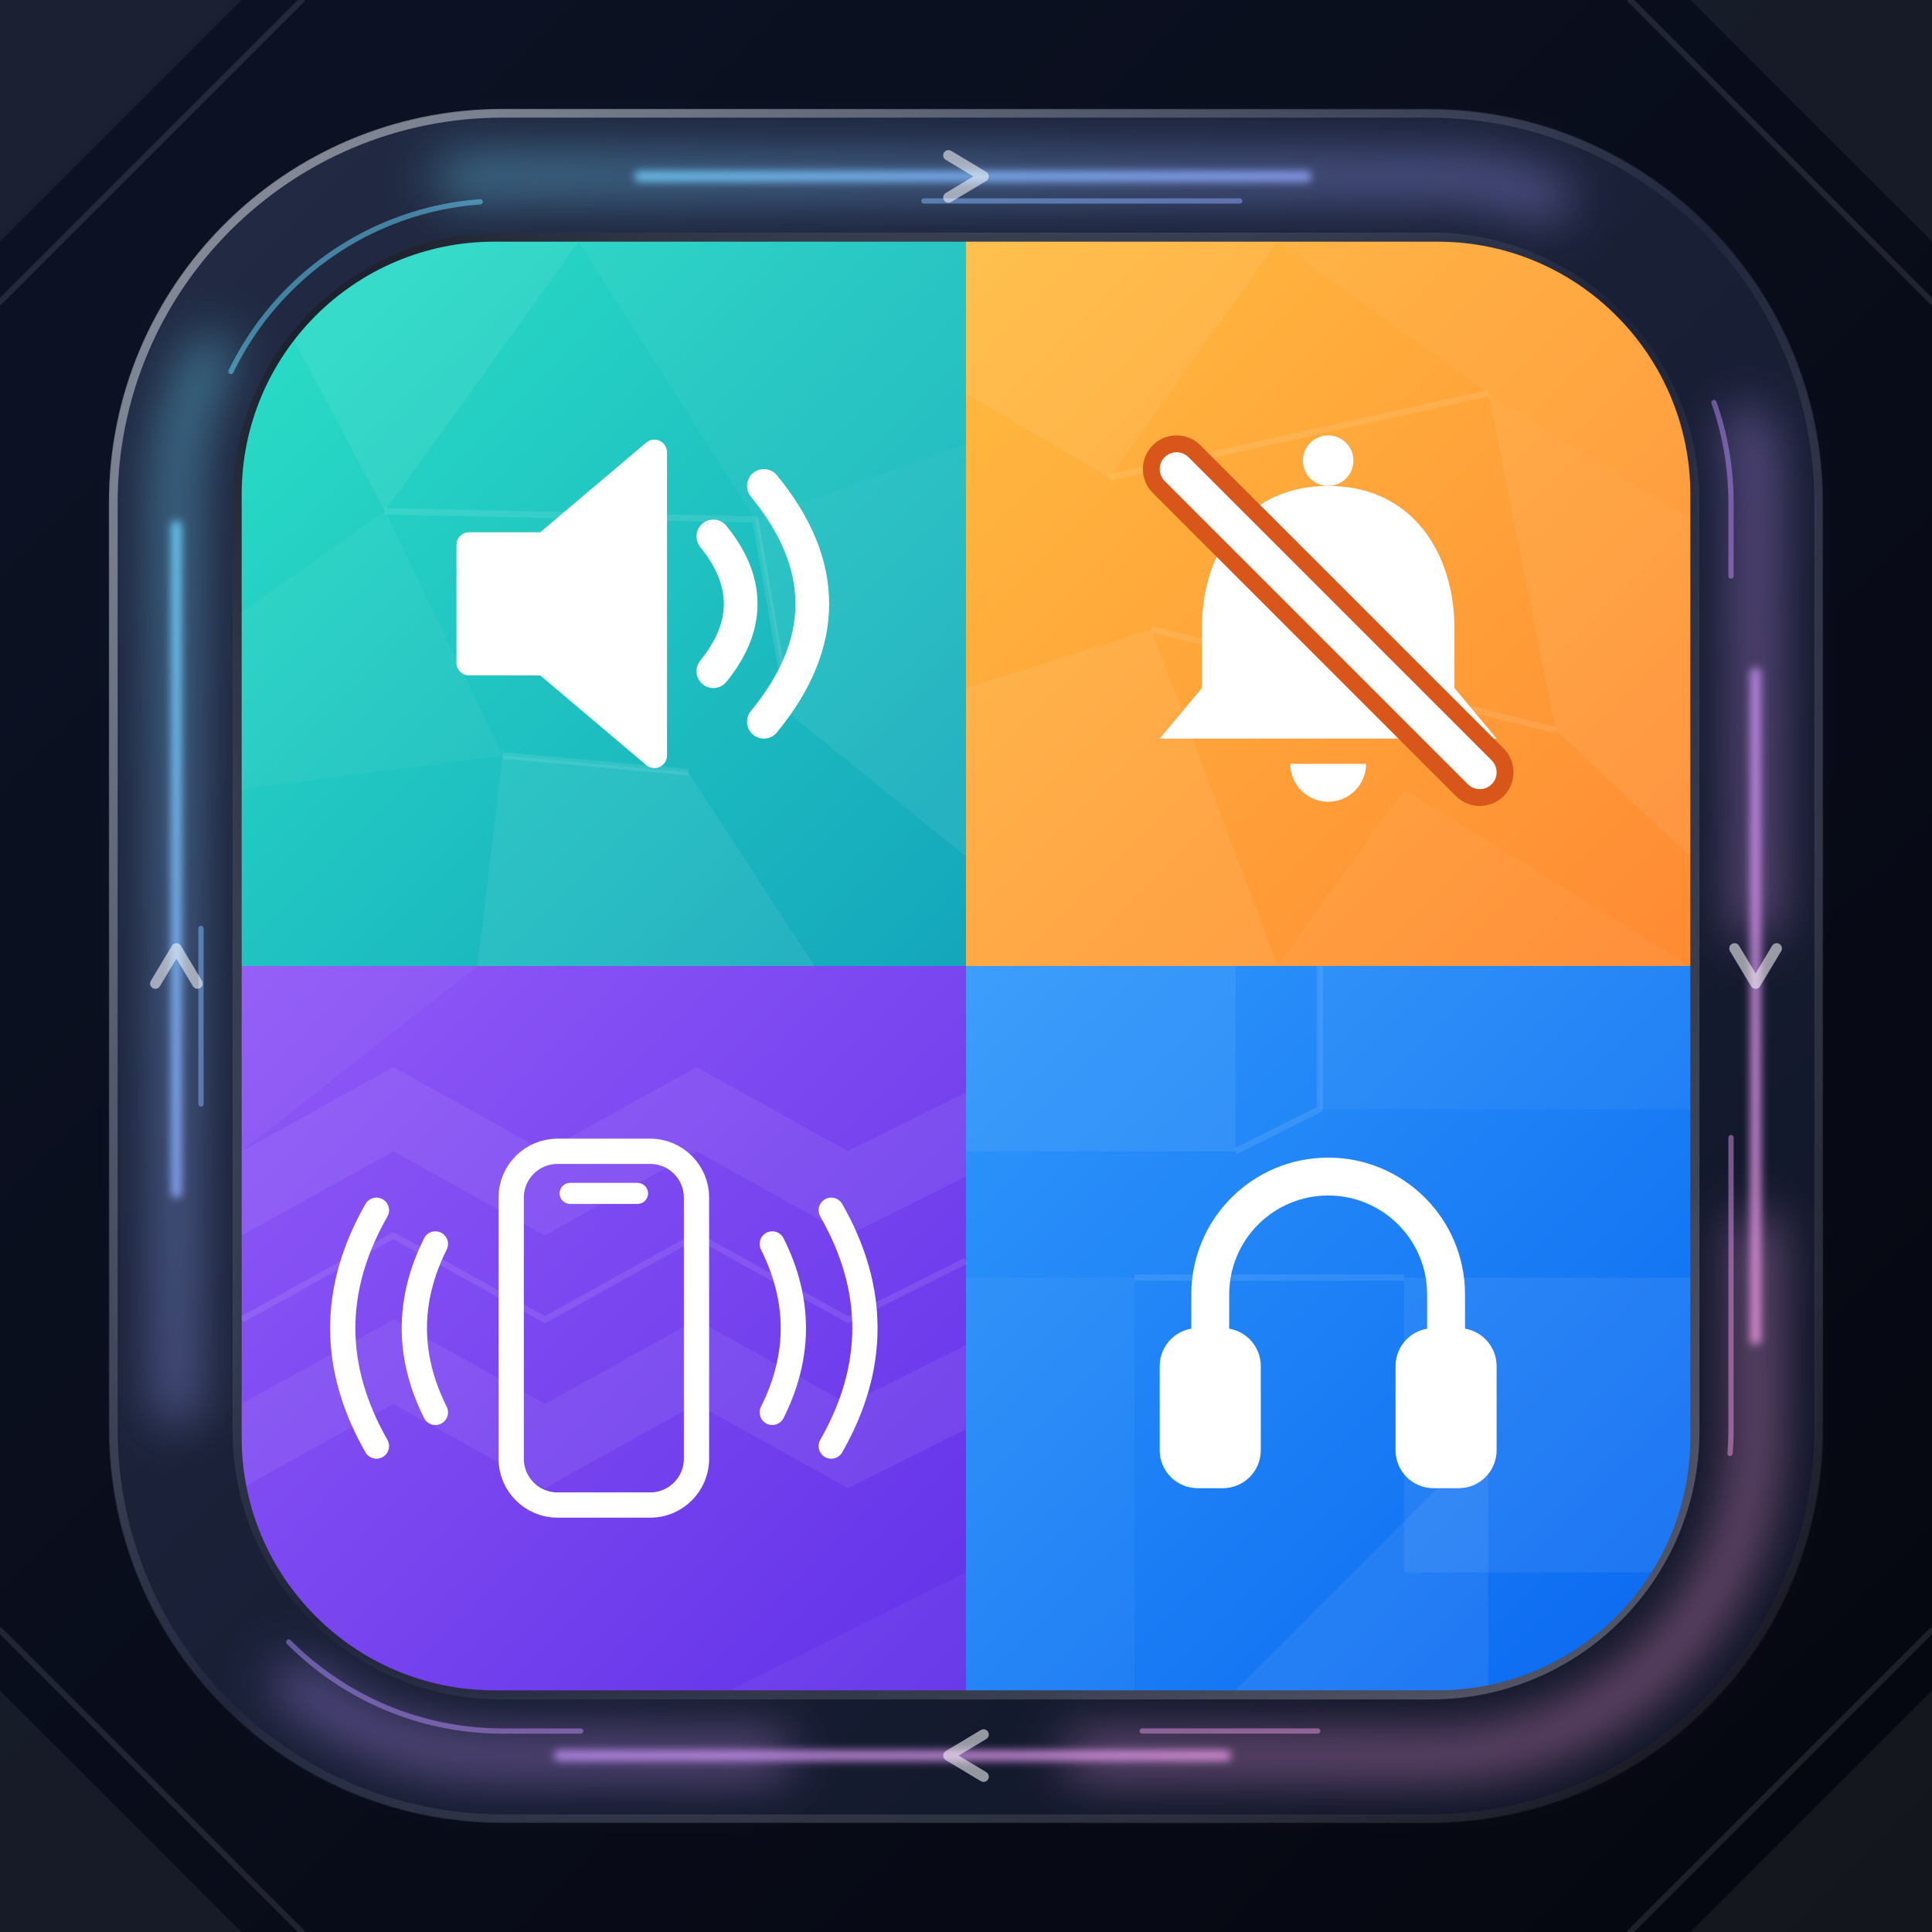
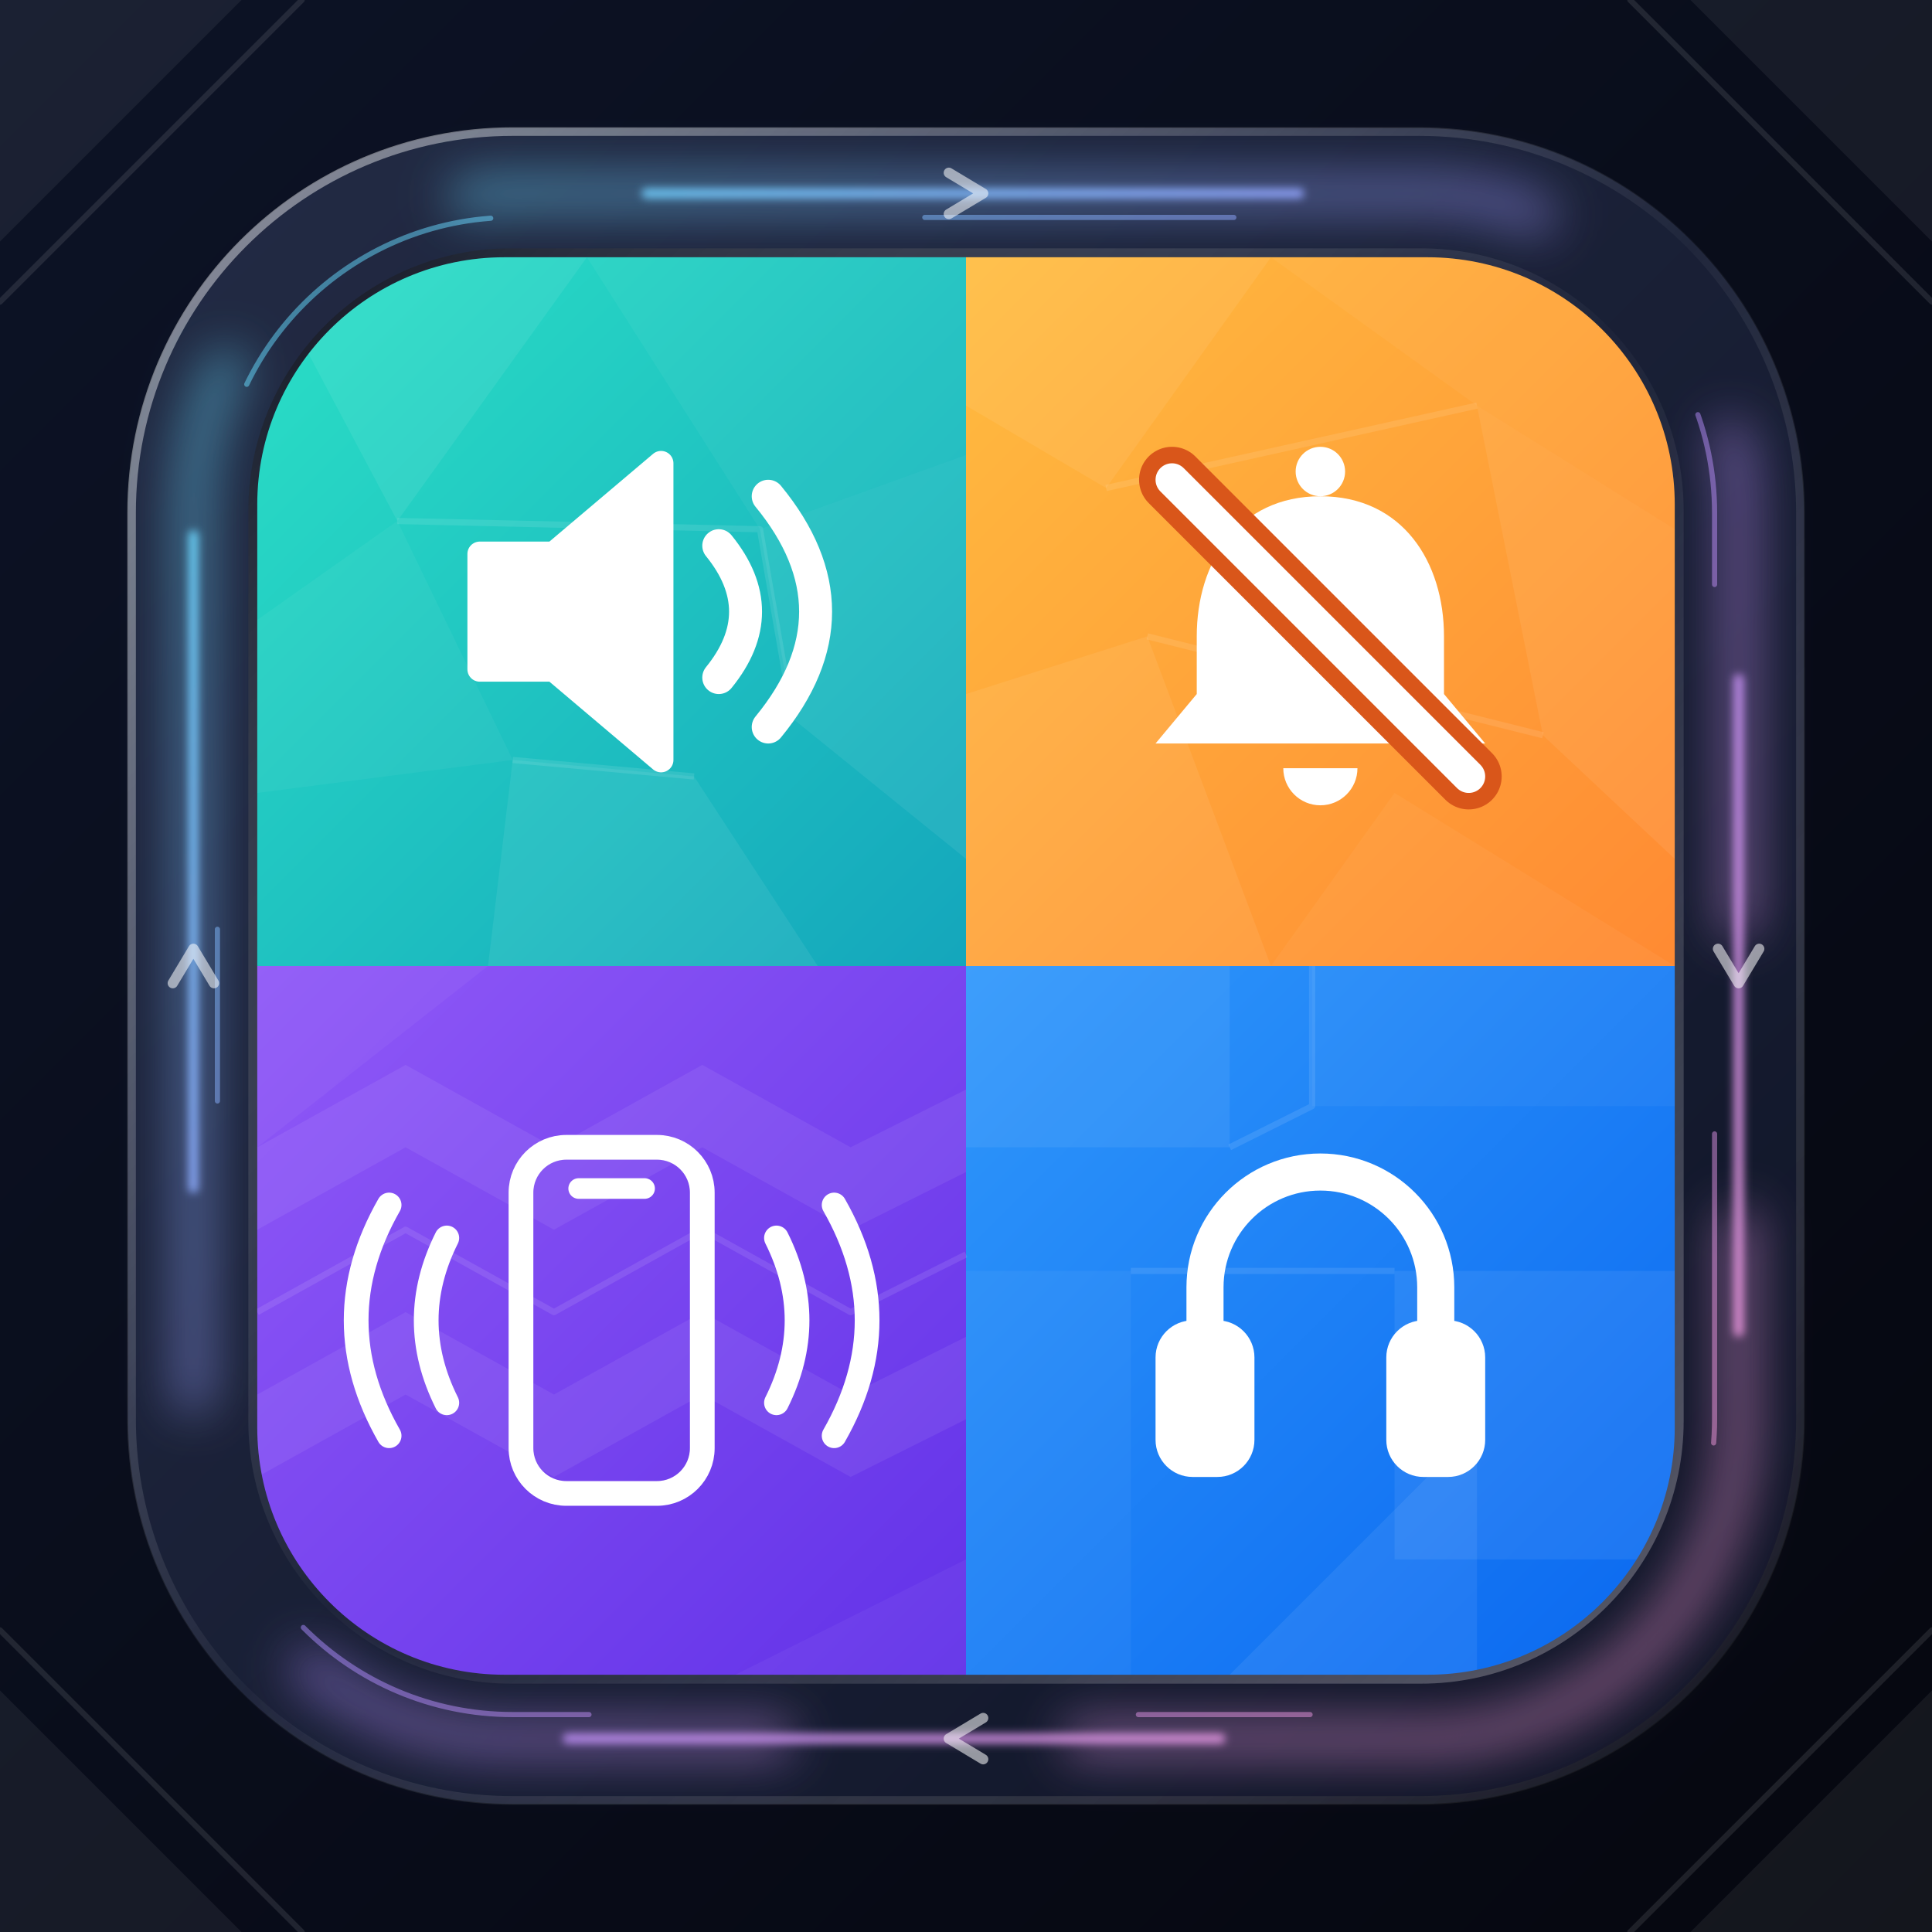
<svg xmlns="http://www.w3.org/2000/svg" viewBox="0 0 512 512" width="512" height="512">
  <defs>
    <linearGradient id="frame" x1="0" y1="0" x2="1" y2="1">
      <stop offset="0" stop-color="#232b45" />
      <stop offset="1" stop-color="#0f1426" />
    </linearGradient>
    <linearGradient id="flow" gradientUnits="userSpaceOnUse" x1="40" y1="40" x2="472" y2="472">
      <stop offset="0" stop-color="#5EE7FF" />
      <stop offset="0.5" stop-color="#A98BFF" />
      <stop offset="1" stop-color="#FF9AD5" />
    </linearGradient>
    <linearGradient id="gBlue" x1="0" y1="0" x2="1" y2="1">
      <stop offset="0" stop-color="#2BE0C6" />
      <stop offset="1" stop-color="#14A6BC" />
    </linearGradient>
    <linearGradient id="gAmber" x1="0" y1="0" x2="1" y2="1">
      <stop offset="0" stop-color="#FFBC40" />
      <stop offset="1" stop-color="#FF8A33" />
    </linearGradient>
    <linearGradient id="gPurple" x1="0" y1="0" x2="1" y2="1">
      <stop offset="0" stop-color="#9059F7" />
      <stop offset="1" stop-color="#6232E8" />
    </linearGradient>
    <linearGradient id="gCyan" x1="0" y1="0" x2="1" y2="1">
      <stop offset="0" stop-color="#2F97FB" />
      <stop offset="1" stop-color="#0A68F0" />
    </linearGradient>
    <clipPath id="tiles">
      <rect x="84" y="84" width="344" height="344" rx="60" />
    </clipPath>
    <filter id="mist" x="-20%" y="-20%" width="140%" height="140%">
      <feGaussianBlur stdDeviation="7" />
    </filter>
    <filter id="glow" x="-20%" y="-20%" width="140%" height="140%">
      <feGaussianBlur stdDeviation="1.2" />
    </filter>
    <linearGradient id="edge" x1="0" y1="0" x2="1" y2="1">
      <stop offset="0" stop-color="#0d1326" />
      <stop offset="1" stop-color="#05070f" />
    </linearGradient>
    <linearGradient id="hi" x1="0" y1="0" x2="1" y2="1">
      <stop offset="0" stop-color="#ffffff" stop-opacity="0.50" />
      <stop offset="0.5" stop-color="#ffffff" stop-opacity="0.03" />
      <stop offset="1" stop-color="#000000" stop-opacity="0.45" />
    </linearGradient>
    <linearGradient id="hiRev" x1="0" y1="0" x2="1" y2="1">
      <stop offset="0" stop-color="#000000" stop-opacity="0.50" />
      <stop offset="0.5" stop-color="#ffffff" stop-opacity="0.02" />
      <stop offset="1" stop-color="#ffffff" stop-opacity="0.28" />
    </linearGradient>
  </defs>
  <rect x="0" y="0" width="512" height="512" fill="url(#edge)" />
  <g fill="#ffffff" fill-opacity="0.06">
    <polygon points="0,0 64,0 0,64" />
    <polygon points="512,0 448,0 512,64" />
    <polygon points="0,512 64,512 0,448" />
    <polygon points="512,512 448,512 512,448" />
  </g>
  <g fill="none" stroke="#ffffff" stroke-opacity="0.10" stroke-width="1.5" stroke-linecap="round">
    <path d="M0 80 L80 0" />
    <path d="M432 0 L512 80" />
    <path d="M0 432 L80 512" />
    <path d="M432 512 L512 432" />
  </g>
-   <g transform="translate(256 256) scale(0.93) translate(-256 -256)">
+   <g transform="translate(256 256) scale(0.91) translate(-256 -256)">
    <rect x="12" y="12" width="488" height="488" rx="112" fill="url(#frame)" />
    <rect x="13" y="13" width="486" height="486" rx="111" fill="none" stroke="url(#hi)" stroke-width="2.5" />
    <g fill="none" stroke="url(#flow)" stroke-linecap="round">
      <rect x="31" y="31" width="450" height="450" rx="92" stroke-width="12" stroke-opacity="0.45" stroke-dasharray="300 90 140 90" filter="url(#mist)" />
      <rect x="31" y="31" width="450" height="450" rx="92" stroke-width="3" stroke-opacity="0.85" stroke-dasharray="190 230" stroke-dashoffset="-40" filter="url(#glow)" />
      <rect x="38" y="38" width="436" height="436" rx="86" stroke-width="1.5" stroke-opacity="0.5" stroke-dasharray="90 160 50 160" stroke-dashoffset="-120" />
    </g>
    <g fill="none" stroke="#ffffff" stroke-opacity="0.55" stroke-width="3" stroke-linecap="round" stroke-linejoin="round">
      <path d="M251 25 L261 31 L251 37" />
      <path d="M475 251 L481 261 L487 251" />
      <path d="M261 475 L251 481 L261 487" />
      <path d="M25 261 L31 251 L37 261" />
    </g>
    <rect x="48.5" y="48.5" width="415" height="415" rx="75" fill="none" stroke="url(#hiRev)" stroke-width="3" />
    <g transform="translate(256 256) scale(1.2) translate(-256 -256)">
      <g clip-path="url(#tiles)">
        <rect x="84" y="84" width="172" height="172" fill="url(#gBlue)" />
        <rect x="256" y="84" width="172" height="172" fill="url(#gAmber)" />
        <rect x="84" y="256" width="172" height="172" fill="url(#gPurple)" />
        <rect x="256" y="256" width="172" height="172" fill="url(#gCyan)" />
        <g fill="#ffffff" fill-opacity="0.07">
          <polygon points="84,84 164,84 118,148" />
          <polygon points="146,206 190,210 220,256 140,256" />
          <polygon points="206,150 256,132 256,230 214,196" />
        </g>
        <g fill="#ffffff" fill-opacity="0.04">
          <polygon points="164,84 256,84 256,132 206,150" />
          <polygon points="84,172 118,148 146,206 84,214" />
        </g>
        <g fill="none" stroke="#ffffff" stroke-opacity="0.10" stroke-width="1.5" stroke-linejoin="round">
          <polyline points="118,148 206,150 214,196" />
          <polyline points="146,206 190,210" />
        </g>
        <g fill="#ffffff" fill-opacity="0.07">
          <polygon points="256,84 330,84 290,140 256,120" />
          <polygon points="380,120 428,150 428,230 396,200" />
          <polygon points="300,176 330,256 256,256 256,190" />
        </g>
        <g fill="#ffffff" fill-opacity="0.04">
          <polygon points="330,84 428,84 428,150 380,120" />
          <polygon points="330,256 360,214 428,256" />
        </g>
        <g fill="none" stroke="#ffffff" stroke-opacity="0.10" stroke-width="1.5" stroke-linejoin="round">
          <polyline points="290,140 380,120" />
          <polyline points="300,176 396,200" />
        </g>
        <g fill="#ffffff" fill-opacity="0.07">
          <polygon points="84,300 120,280 156,300 192,280 228,300 256,286 256,306 228,320 192,300 156,320 120,300 84,320" />
          <polygon points="84,360 120,340 156,360 192,340 228,360 256,346 256,366 228,380 192,360 156,380 120,360 84,380" />
        </g>
        <g fill="#ffffff" fill-opacity="0.04">
          <polygon points="84,256 140,256 84,300" />
          <polygon points="256,400 256,428 200,428" />
        </g>
        <g fill="none" stroke="#ffffff" stroke-opacity="0.10" stroke-width="1.5" stroke-linejoin="round">
          <polyline points="84,340 120,320 156,340 192,320 228,340 256,326" />
        </g>
        <g fill="#ffffff" fill-opacity="0.07">
          <polygon points="256,256 320,256 320,300 256,300" />
          <polygon points="360,330 428,330 428,400 360,400" />
          <polygon points="320,428 380,428 380,368" />
        </g>
        <g fill="#ffffff" fill-opacity="0.04">
          <polygon points="340,256 428,256 428,290 340,290" />
          <polygon points="256,330 296,330 296,428 256,428" />
        </g>
        <g fill="none" stroke="#ffffff" stroke-opacity="0.10" stroke-width="1.5" stroke-linejoin="round">
          <polyline points="320,300 340,290 340,256" />
          <polyline points="296,330 360,330" />
        </g>
      </g>
      <g fill="#ffffff" stroke="none">
        <path d="M138 156 h18 l26 -22 v72 l-26 -22 h-18 z" stroke="#ffffff" stroke-width="6" stroke-linejoin="round" />
      </g>
      <g fill="none" stroke="#ffffff" stroke-width="8" stroke-linecap="round">
        <path d="M196 154 q13 16 0 32" />
        <path d="M208 142 q23 28 0 56" />
      </g>
      <g fill="#ffffff">
        <circle cx="342" cy="136" r="6" />
        <path d="M342 142 c-20 0 -30 16 -30 34 v14 l-10 12 h80 l-10 -12 v-14 c0 -18 -10 -34 -30 -34 z" />
        <path d="M333 208 a9 9 0 0 0 18 0 z" />
      </g>
      <line x1="306" y1="138" x2="378" y2="210" stroke="#D9561A" stroke-width="16" stroke-linecap="round" />
      <line x1="306" y1="138" x2="378" y2="210" stroke="#ffffff" stroke-width="8" stroke-linecap="round" />
      <g fill="none" stroke="#ffffff" stroke-linecap="round" stroke-linejoin="round">
        <rect x="148" y="300" width="44" height="84" rx="11" stroke-width="6" />
        <path d="M162 310 h16" stroke-width="5" />
        <path d="M130 322 q-10 20 0 40 M116 314 q-16 28 0 56 M210 322 q10 20 0 40 M224 314 q16 28 0 56" stroke-width="6" />
      </g>
      <path d="M314 346 v-12 a28 28 0 0 1 56 0 v12" fill="none" stroke="#ffffff" stroke-width="9" stroke-linecap="round" stroke-linejoin="round" />
      <rect x="302" y="342" width="24" height="38" rx="9" fill="#ffffff" />
      <rect x="358" y="342" width="24" height="38" rx="9" fill="#ffffff" />
    </g>
  </g>
</svg>
